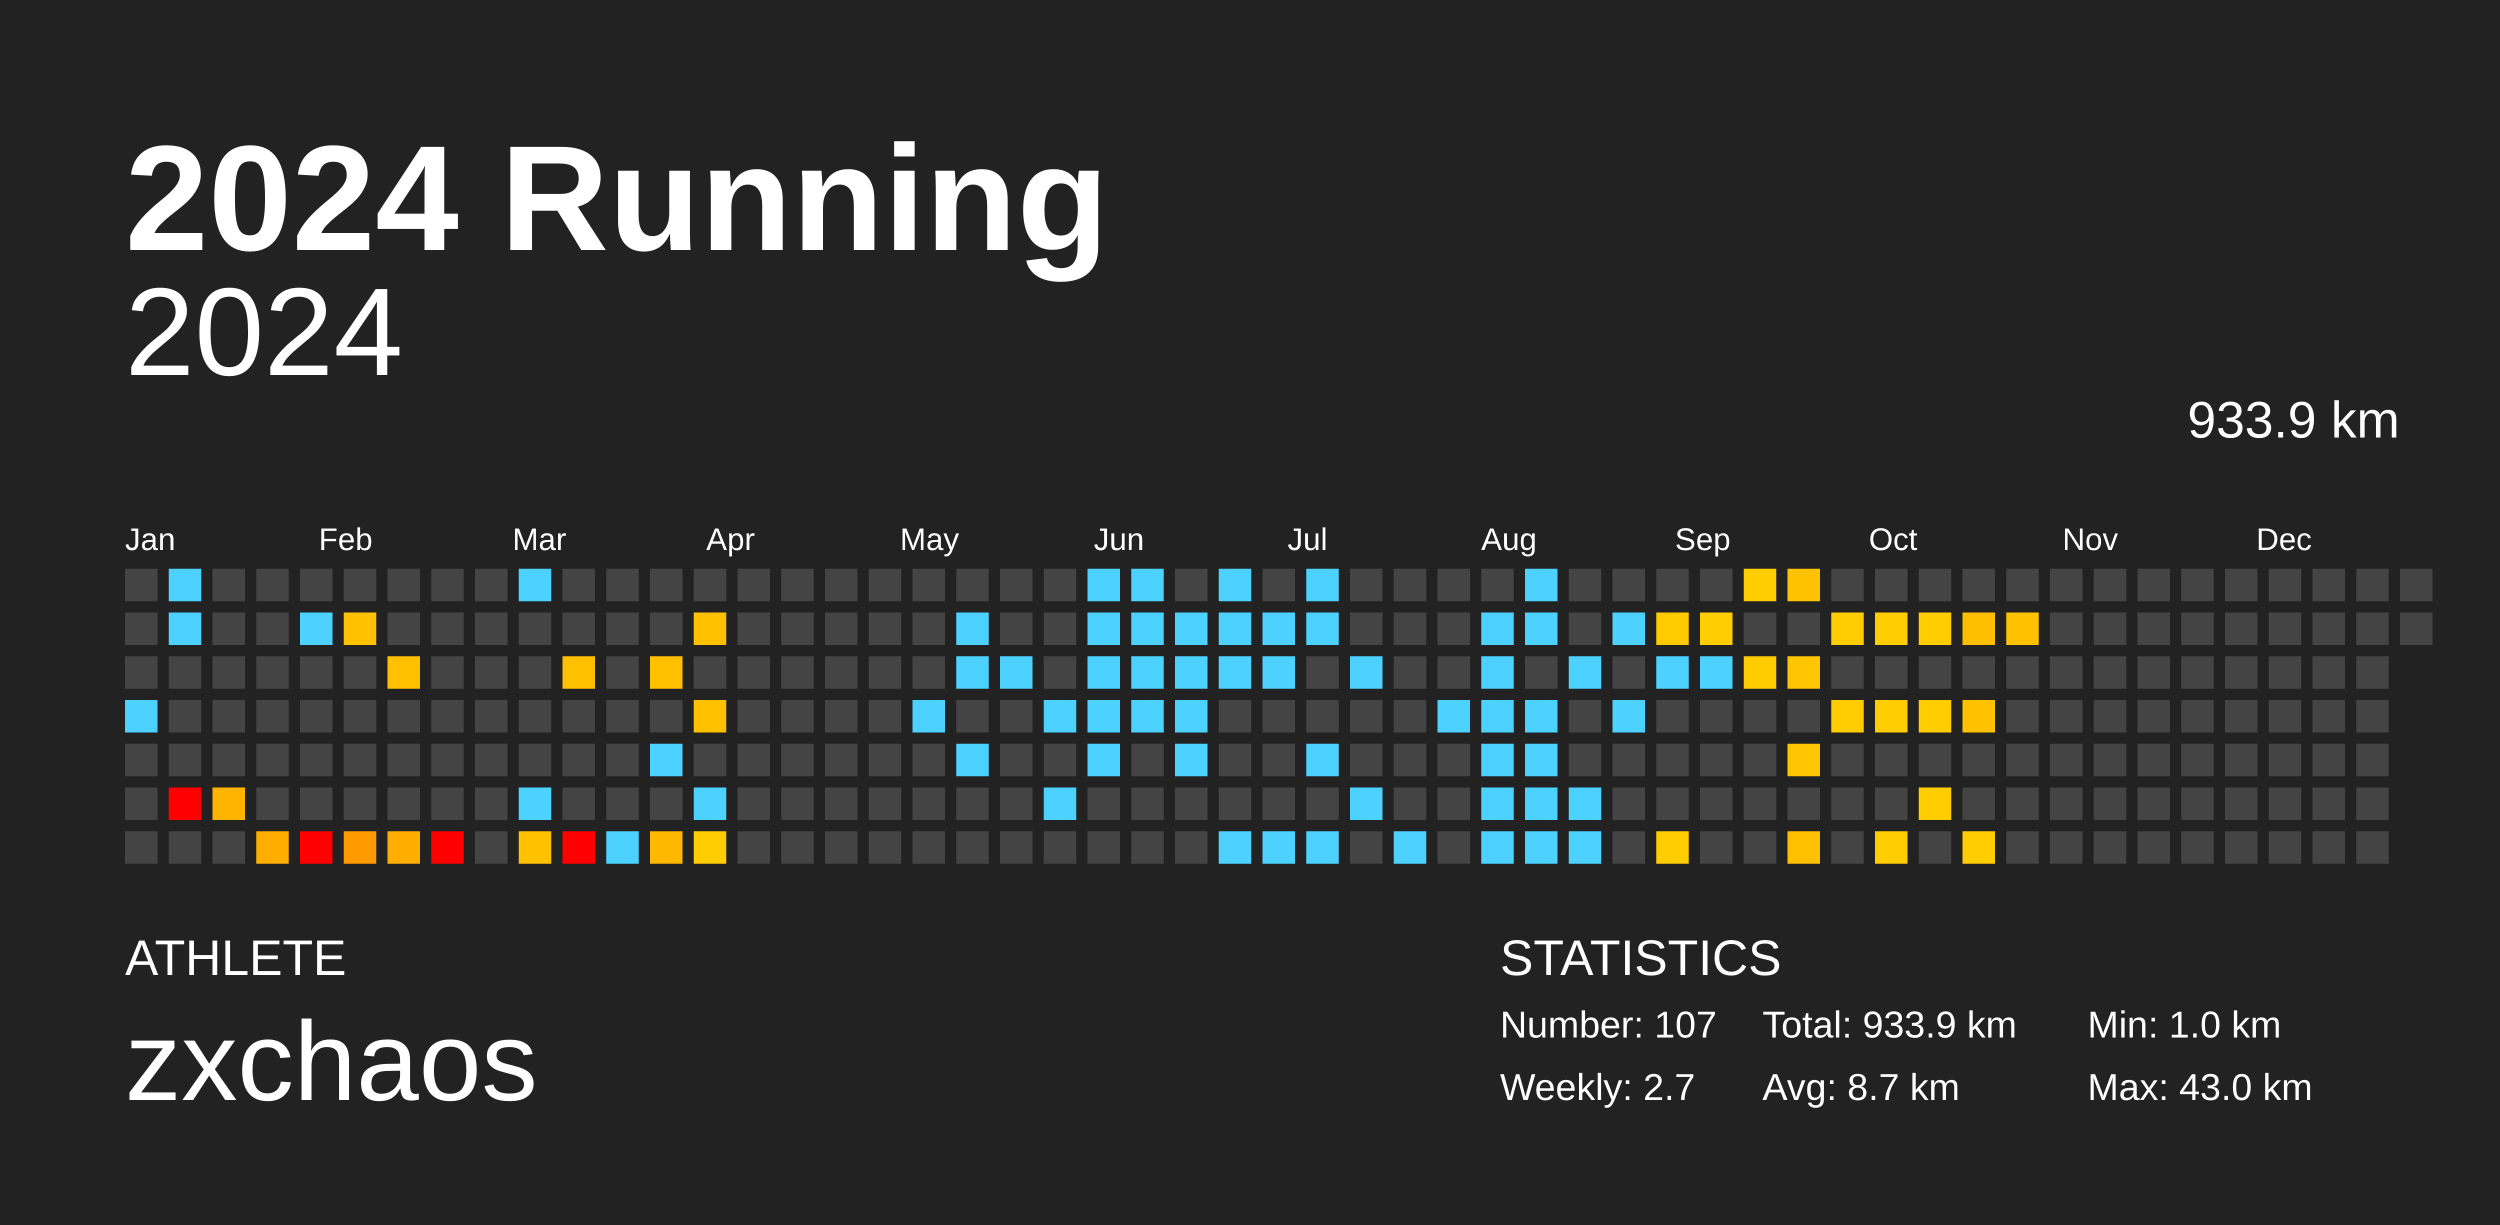
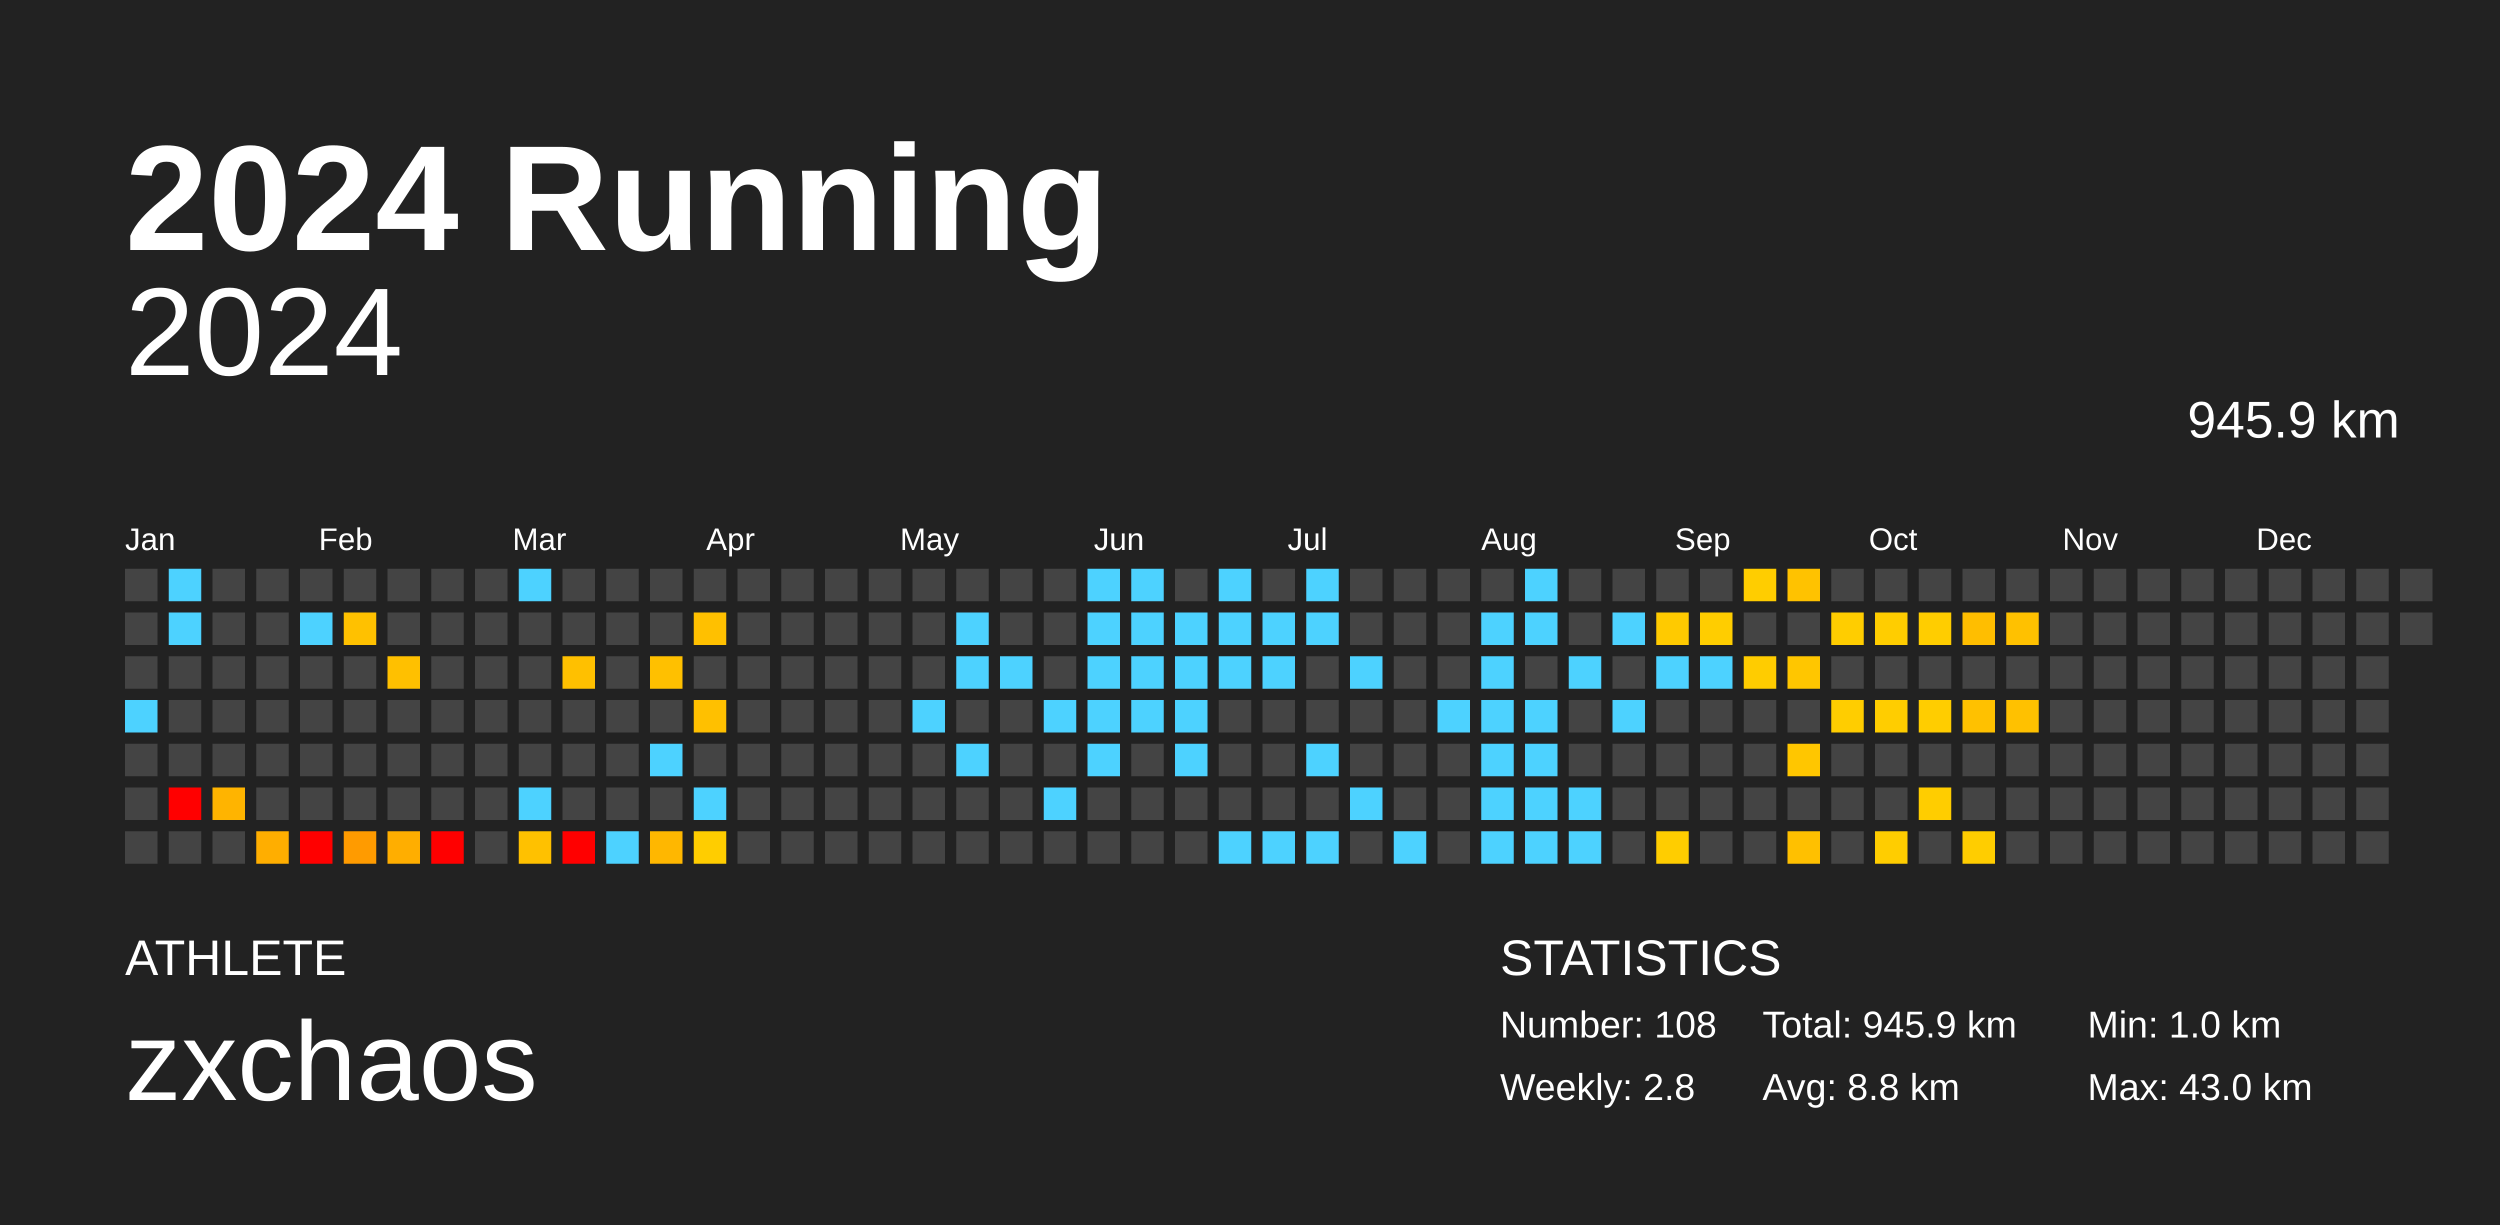
<svg xmlns="http://www.w3.org/2000/svg" baseProfile="full" height="98mm" version="1.1" viewBox="0,0,200,98" width="200mm">
  <defs />
  <rect fill="#222222" height="98" width="200" x="0" y="0" />
  <text fill="#FFFFFF" style="font-size:12px; font-family:Arial; font-weight:bold;" x="10" y="20">2024 Running</text>
  <text fill="#FFFFFF" style="font-size:4px; font-family:Arial" x="10" y="78">ATHLETE</text>
  <text fill="#FFFFFF" style="font-size:9px; font-family:Arial" x="10" y="88">zxchaos</text>
  <text fill="#FFFFFF" style="font-size:4px; font-family:Arial" x="120" y="78">STATISTICS</text>
-   <text fill="#FFFFFF" style="font-size:3px; font-family:Arial" x="120" y="83">Number: 107</text>
-   <text fill="#FFFFFF" style="font-size:3px; font-family:Arial" x="120" y="88">Weekly: 2.7</text>
-   <text fill="#FFFFFF" style="font-size:3px; font-family:Arial" x="141" y="83">Total: 933.9 km</text>
-   <text fill="#FFFFFF" style="font-size:3px; font-family:Arial" x="141" y="88">Avg: 8.7 km</text>
+   <text fill="#FFFFFF" style="font-size:3px; font-family:Arial" x="120" y="83">Number: 108</text>
+   <text fill="#FFFFFF" style="font-size:3px; font-family:Arial" x="120" y="88">Weekly: 2.8</text>
+   <text fill="#FFFFFF" style="font-size:3px; font-family:Arial" x="141" y="83">Total: 945.9 km</text>
+   <text fill="#FFFFFF" style="font-size:3px; font-family:Arial" x="141" y="88">Avg: 8.8 km</text>
  <text fill="#FFFFFF" style="font-size:3px; font-family:Arial" x="167" y="83">Min: 1.0 km</text>
  <text fill="#FFFFFF" style="font-size:3px; font-family:Arial" x="167" y="88">Max: 43.0 km</text>
  <text alignment-baseline="hanging" fill="#FFFFFF" style="font-size:10.0px; font-family:Arial;" x="10" y="30">2024</text>
-   <text alignment-baseline="hanging" fill="#FFFFFF" style="font-size:4.125px; font-family:Arial;" x="175" y="35">933.9 km</text>
+   <text alignment-baseline="hanging" fill="#FFFFFF" style="font-size:4.125px; font-family:Arial;" x="175" y="35">945.9 km</text>
  <text fill="#FFFFFF" style="font-size:2.5px; font-family:Arial" x="10.0" y="44">Jan</text>
  <text fill="#FFFFFF" style="font-size:2.5px; font-family:Arial" x="25.5" y="44">Feb</text>
  <text fill="#FFFFFF" style="font-size:2.5px; font-family:Arial" x="41.0" y="44">Mar</text>
  <text fill="#FFFFFF" style="font-size:2.5px; font-family:Arial" x="56.5" y="44">Apr</text>
  <text fill="#FFFFFF" style="font-size:2.5px; font-family:Arial" x="72.0" y="44">May</text>
  <text fill="#FFFFFF" style="font-size:2.5px; font-family:Arial" x="87.5" y="44">Jun</text>
  <text fill="#FFFFFF" style="font-size:2.5px; font-family:Arial" x="103.0" y="44">Jul</text>
  <text fill="#FFFFFF" style="font-size:2.5px; font-family:Arial" x="118.5" y="44">Aug</text>
  <text fill="#FFFFFF" style="font-size:2.5px; font-family:Arial" x="134.0" y="44">Sep</text>
  <text fill="#FFFFFF" style="font-size:2.5px; font-family:Arial" x="149.5" y="44">Oct</text>
  <text fill="#FFFFFF" style="font-size:2.5px; font-family:Arial" x="165.0" y="44">Nov</text>
  <text fill="#FFFFFF" style="font-size:2.5px; font-family:Arial" x="180.5" y="44">Dec</text>
  <rect fill="#444444" height="2.6" width="2.6" x="10.0" y="45.5" />
  <rect fill="#444444" height="2.6" width="2.6" x="10.0" y="49.0" />
  <rect fill="#444444" height="2.6" width="2.6" x="10.0" y="52.5" />
  <rect fill="#4dd2ff" height="2.6" width="2.6" x="10.0" y="56.0" />
  <rect fill="#444444" height="2.6" width="2.6" x="10.0" y="59.5" />
  <rect fill="#444444" height="2.6" width="2.6" x="10.0" y="63.0" />
  <rect fill="#444444" height="2.6" width="2.6" x="10.0" y="66.5" />
  <rect fill="#4dd2ff" height="2.6" width="2.6" x="13.5" y="45.5" />
  <rect fill="#4dd2ff" height="2.6" width="2.6" x="13.5" y="49.0" />
  <rect fill="#444444" height="2.6" width="2.6" x="13.5" y="52.5" />
  <rect fill="#444444" height="2.6" width="2.6" x="13.5" y="56.0" />
  <rect fill="#444444" height="2.6" width="2.6" x="13.5" y="59.5" />
  <rect fill="red" height="2.6" width="2.6" x="13.5" y="63.0" />
  <rect fill="#444444" height="2.6" width="2.6" x="13.5" y="66.5" />
  <rect fill="#444444" height="2.6" width="2.6" x="17.0" y="45.5" />
  <rect fill="#444444" height="2.6" width="2.6" x="17.0" y="49.0" />
  <rect fill="#444444" height="2.6" width="2.6" x="17.0" y="52.5" />
  <rect fill="#444444" height="2.6" width="2.6" x="17.0" y="56.0" />
  <rect fill="#444444" height="2.6" width="2.6" x="17.0" y="59.5" />
  <rect fill="#ffb400" height="2.6" width="2.6" x="17.0" y="63.0" />
  <rect fill="#444444" height="2.6" width="2.6" x="17.0" y="66.5" />
  <rect fill="#444444" height="2.6" width="2.6" x="20.5" y="45.5" />
  <rect fill="#444444" height="2.6" width="2.6" x="20.5" y="49.0" />
  <rect fill="#444444" height="2.6" width="2.6" x="20.5" y="52.5" />
  <rect fill="#444444" height="2.6" width="2.6" x="20.5" y="56.0" />
  <rect fill="#444444" height="2.6" width="2.6" x="20.5" y="59.5" />
  <rect fill="#444444" height="2.6" width="2.6" x="20.5" y="63.0" />
  <rect fill="#ffae00" height="2.6" width="2.6" x="20.5" y="66.5" />
  <rect fill="#444444" height="2.6" width="2.6" x="24.0" y="45.5" />
  <rect fill="#4dd2ff" height="2.6" width="2.6" x="24.0" y="49.0" />
  <rect fill="#444444" height="2.6" width="2.6" x="24.0" y="52.5" />
  <rect fill="#444444" height="2.6" width="2.6" x="24.0" y="56.0" />
  <rect fill="#444444" height="2.6" width="2.6" x="24.0" y="59.5" />
  <rect fill="#444444" height="2.6" width="2.6" x="24.0" y="63.0" />
  <rect fill="red" height="2.6" width="2.6" x="24.0" y="66.5" />
  <rect fill="#444444" height="2.6" width="2.6" x="27.5" y="45.5" />
  <rect fill="#ffc100" height="2.6" width="2.6" x="27.5" y="49.0" />
  <rect fill="#444444" height="2.6" width="2.6" x="27.5" y="52.5" />
  <rect fill="#444444" height="2.6" width="2.6" x="27.5" y="56.0" />
  <rect fill="#444444" height="2.6" width="2.6" x="27.5" y="59.5" />
  <rect fill="#444444" height="2.6" width="2.6" x="27.5" y="63.0" />
  <rect fill="#ff9b00" height="2.6" width="2.6" x="27.5" y="66.5" />
  <rect fill="#444444" height="2.6" width="2.6" x="31.0" y="45.5" />
  <rect fill="#444444" height="2.6" width="2.6" x="31.0" y="49.0" />
  <rect fill="#ffc000" height="2.6" width="2.6" x="31.0" y="52.5" />
  <rect fill="#444444" height="2.6" width="2.6" x="31.0" y="56.0" />
  <rect fill="#444444" height="2.6" width="2.6" x="31.0" y="59.5" />
  <rect fill="#444444" height="2.6" width="2.6" x="31.0" y="63.0" />
  <rect fill="#ffae00" height="2.6" width="2.6" x="31.0" y="66.5" />
  <rect fill="#444444" height="2.6" width="2.6" x="34.5" y="45.5" />
  <rect fill="#444444" height="2.6" width="2.6" x="34.5" y="49.0" />
  <rect fill="#444444" height="2.6" width="2.6" x="34.5" y="52.5" />
  <rect fill="#444444" height="2.6" width="2.6" x="34.5" y="56.0" />
  <rect fill="#444444" height="2.6" width="2.6" x="34.5" y="59.5" />
  <rect fill="#444444" height="2.6" width="2.6" x="34.5" y="63.0" />
  <rect fill="red" height="2.6" width="2.6" x="34.5" y="66.5" />
  <rect fill="#444444" height="2.6" width="2.6" x="38.0" y="45.5" />
  <rect fill="#444444" height="2.6" width="2.6" x="38.0" y="49.0" />
  <rect fill="#444444" height="2.6" width="2.6" x="38.0" y="52.5" />
  <rect fill="#444444" height="2.6" width="2.6" x="38.0" y="56.0" />
  <rect fill="#444444" height="2.6" width="2.6" x="38.0" y="59.5" />
  <rect fill="#444444" height="2.6" width="2.6" x="38.0" y="63.0" />
  <rect fill="#444444" height="2.6" width="2.6" x="38.0" y="66.5" />
  <rect fill="#4dd2ff" height="2.6" width="2.6" x="41.5" y="45.5" />
  <rect fill="#444444" height="2.6" width="2.6" x="41.5" y="49.0" />
  <rect fill="#444444" height="2.6" width="2.6" x="41.5" y="52.5" />
  <rect fill="#444444" height="2.6" width="2.6" x="41.5" y="56.0" />
  <rect fill="#444444" height="2.6" width="2.6" x="41.5" y="59.5" />
  <rect fill="#4dd2ff" height="2.6" width="2.6" x="41.5" y="63.0" />
  <rect fill="#ffc100" height="2.6" width="2.6" x="41.5" y="66.5" />
  <rect fill="#444444" height="2.6" width="2.6" x="45.0" y="45.5" />
  <rect fill="#444444" height="2.6" width="2.6" x="45.0" y="49.0" />
  <rect fill="#ffc000" height="2.6" width="2.6" x="45.0" y="52.5" />
  <rect fill="#444444" height="2.6" width="2.6" x="45.0" y="56.0" />
  <rect fill="#444444" height="2.6" width="2.6" x="45.0" y="59.5" />
  <rect fill="#444444" height="2.6" width="2.6" x="45.0" y="63.0" />
  <rect fill="red" height="2.6" width="2.6" x="45.0" y="66.5" />
  <rect fill="#444444" height="2.6" width="2.6" x="48.5" y="45.5" />
  <rect fill="#444444" height="2.6" width="2.6" x="48.5" y="49.0" />
  <rect fill="#444444" height="2.6" width="2.6" x="48.5" y="52.5" />
  <rect fill="#444444" height="2.6" width="2.6" x="48.5" y="56.0" />
  <rect fill="#444444" height="2.6" width="2.6" x="48.5" y="59.5" />
  <rect fill="#444444" height="2.6" width="2.6" x="48.5" y="63.0" />
  <rect fill="#4dd2ff" height="2.6" width="2.6" x="48.5" y="66.5" />
  <rect fill="#444444" height="2.6" width="2.6" x="52.0" y="45.5" />
  <rect fill="#444444" height="2.6" width="2.6" x="52.0" y="49.0" />
  <rect fill="#ffc000" height="2.6" width="2.6" x="52.0" y="52.5" />
  <rect fill="#444444" height="2.6" width="2.6" x="52.0" y="56.0" />
  <rect fill="#4dd2ff" height="2.6" width="2.6" x="52.0" y="59.5" />
  <rect fill="#444444" height="2.6" width="2.6" x="52.0" y="63.0" />
  <rect fill="#ffb700" height="2.6" width="2.6" x="52.0" y="66.5" />
  <rect fill="#444444" height="2.6" width="2.6" x="55.5" y="45.5" />
  <rect fill="#ffc000" height="2.6" width="2.6" x="55.5" y="49.0" />
  <rect fill="#444444" height="2.6" width="2.6" x="55.5" y="52.5" />
  <rect fill="#ffc000" height="2.6" width="2.6" x="55.5" y="56.0" />
  <rect fill="#444444" height="2.6" width="2.6" x="55.5" y="59.5" />
  <rect fill="#4dd2ff" height="2.6" width="2.6" x="55.5" y="63.0" />
  <rect fill="#ffcd00" height="2.6" width="2.6" x="55.5" y="66.5" />
  <rect fill="#444444" height="2.6" width="2.6" x="59.0" y="45.5" />
  <rect fill="#444444" height="2.6" width="2.6" x="59.0" y="49.0" />
  <rect fill="#444444" height="2.6" width="2.6" x="59.0" y="52.5" />
  <rect fill="#444444" height="2.6" width="2.6" x="59.0" y="56.0" />
  <rect fill="#444444" height="2.6" width="2.6" x="59.0" y="59.5" />
  <rect fill="#444444" height="2.6" width="2.6" x="59.0" y="63.0" />
  <rect fill="#444444" height="2.6" width="2.6" x="59.0" y="66.5" />
  <rect fill="#444444" height="2.6" width="2.6" x="62.5" y="45.5" />
  <rect fill="#444444" height="2.6" width="2.6" x="62.5" y="49.0" />
  <rect fill="#444444" height="2.6" width="2.6" x="62.5" y="52.5" />
  <rect fill="#444444" height="2.6" width="2.6" x="62.5" y="56.0" />
  <rect fill="#444444" height="2.6" width="2.6" x="62.5" y="59.5" />
  <rect fill="#444444" height="2.6" width="2.6" x="62.5" y="63.0" />
  <rect fill="#444444" height="2.6" width="2.6" x="62.5" y="66.5" />
  <rect fill="#444444" height="2.6" width="2.6" x="66.0" y="45.5" />
  <rect fill="#444444" height="2.6" width="2.6" x="66.0" y="49.0" />
  <rect fill="#444444" height="2.6" width="2.6" x="66.0" y="52.5" />
  <rect fill="#444444" height="2.6" width="2.6" x="66.0" y="56.0" />
  <rect fill="#444444" height="2.6" width="2.6" x="66.0" y="59.5" />
  <rect fill="#444444" height="2.6" width="2.6" x="66.0" y="63.0" />
  <rect fill="#444444" height="2.6" width="2.6" x="66.0" y="66.5" />
  <rect fill="#444444" height="2.6" width="2.6" x="69.5" y="45.5" />
  <rect fill="#444444" height="2.6" width="2.6" x="69.5" y="49.0" />
  <rect fill="#444444" height="2.6" width="2.6" x="69.5" y="52.5" />
  <rect fill="#444444" height="2.6" width="2.6" x="69.5" y="56.0" />
  <rect fill="#444444" height="2.6" width="2.6" x="69.5" y="59.5" />
  <rect fill="#444444" height="2.6" width="2.6" x="69.5" y="63.0" />
  <rect fill="#444444" height="2.6" width="2.6" x="69.5" y="66.5" />
  <rect fill="#444444" height="2.6" width="2.6" x="73.0" y="45.5" />
  <rect fill="#444444" height="2.6" width="2.6" x="73.0" y="49.0" />
  <rect fill="#444444" height="2.6" width="2.6" x="73.0" y="52.5" />
  <rect fill="#4dd2ff" height="2.6" width="2.6" x="73.0" y="56.0" />
  <rect fill="#444444" height="2.6" width="2.6" x="73.0" y="59.5" />
  <rect fill="#444444" height="2.6" width="2.6" x="73.0" y="63.0" />
  <rect fill="#444444" height="2.6" width="2.6" x="73.0" y="66.5" />
  <rect fill="#444444" height="2.6" width="2.6" x="76.5" y="45.5" />
  <rect fill="#4dd2ff" height="2.6" width="2.6" x="76.5" y="49.0" />
  <rect fill="#4dd2ff" height="2.6" width="2.6" x="76.5" y="52.5" />
  <rect fill="#444444" height="2.6" width="2.6" x="76.5" y="56.0" />
  <rect fill="#4dd2ff" height="2.6" width="2.6" x="76.5" y="59.5" />
  <rect fill="#444444" height="2.6" width="2.6" x="76.5" y="63.0" />
  <rect fill="#444444" height="2.6" width="2.6" x="76.5" y="66.5" />
  <rect fill="#444444" height="2.6" width="2.6" x="80.0" y="45.5" />
  <rect fill="#444444" height="2.6" width="2.6" x="80.0" y="49.0" />
  <rect fill="#4dd2ff" height="2.6" width="2.6" x="80.0" y="52.5" />
  <rect fill="#444444" height="2.6" width="2.6" x="80.0" y="56.0" />
  <rect fill="#444444" height="2.6" width="2.6" x="80.0" y="59.5" />
  <rect fill="#444444" height="2.6" width="2.6" x="80.0" y="63.0" />
  <rect fill="#444444" height="2.6" width="2.6" x="80.0" y="66.5" />
  <rect fill="#444444" height="2.6" width="2.6" x="83.5" y="45.5" />
  <rect fill="#444444" height="2.6" width="2.6" x="83.5" y="49.0" />
  <rect fill="#444444" height="2.6" width="2.6" x="83.5" y="52.5" />
  <rect fill="#4dd2ff" height="2.6" width="2.6" x="83.5" y="56.0" />
  <rect fill="#444444" height="2.6" width="2.6" x="83.5" y="59.5" />
  <rect fill="#4dd2ff" height="2.6" width="2.6" x="83.5" y="63.0" />
  <rect fill="#444444" height="2.6" width="2.6" x="83.5" y="66.5" />
  <rect fill="#4dd2ff" height="2.6" width="2.6" x="87.0" y="45.5" />
  <rect fill="#4dd2ff" height="2.6" width="2.6" x="87.0" y="49.0" />
  <rect fill="#4dd2ff" height="2.6" width="2.6" x="87.0" y="52.5" />
  <rect fill="#4dd2ff" height="2.6" width="2.6" x="87.0" y="56.0" />
  <rect fill="#4dd2ff" height="2.6" width="2.6" x="87.0" y="59.5" />
  <rect fill="#444444" height="2.6" width="2.6" x="87.0" y="63.0" />
  <rect fill="#444444" height="2.6" width="2.6" x="87.0" y="66.5" />
  <rect fill="#4dd2ff" height="2.6" width="2.6" x="90.5" y="45.5" />
  <rect fill="#4dd2ff" height="2.6" width="2.6" x="90.5" y="49.0" />
  <rect fill="#4dd2ff" height="2.6" width="2.6" x="90.5" y="52.5" />
  <rect fill="#4dd2ff" height="2.6" width="2.6" x="90.5" y="56.0" />
  <rect fill="#444444" height="2.6" width="2.6" x="90.5" y="59.5" />
  <rect fill="#444444" height="2.6" width="2.6" x="90.5" y="63.0" />
  <rect fill="#444444" height="2.6" width="2.6" x="90.5" y="66.5" />
  <rect fill="#444444" height="2.6" width="2.6" x="94.0" y="45.5" />
  <rect fill="#4dd2ff" height="2.6" width="2.6" x="94.0" y="49.0" />
  <rect fill="#4dd2ff" height="2.6" width="2.6" x="94.0" y="52.5" />
  <rect fill="#4dd2ff" height="2.6" width="2.6" x="94.0" y="56.0" />
  <rect fill="#4dd2ff" height="2.6" width="2.6" x="94.0" y="59.5" />
  <rect fill="#444444" height="2.6" width="2.6" x="94.0" y="63.0" />
  <rect fill="#444444" height="2.6" width="2.6" x="94.0" y="66.5" />
  <rect fill="#4dd2ff" height="2.6" width="2.6" x="97.5" y="45.5" />
  <rect fill="#4dd2ff" height="2.6" width="2.6" x="97.5" y="49.0" />
  <rect fill="#4dd2ff" height="2.6" width="2.6" x="97.5" y="52.5" />
  <rect fill="#444444" height="2.6" width="2.6" x="97.5" y="56.0" />
  <rect fill="#444444" height="2.6" width="2.6" x="97.5" y="59.5" />
  <rect fill="#444444" height="2.6" width="2.6" x="97.5" y="63.0" />
  <rect fill="#4dd2ff" height="2.6" width="2.6" x="97.5" y="66.5" />
  <rect fill="#444444" height="2.6" width="2.6" x="101.0" y="45.5" />
  <rect fill="#4dd2ff" height="2.6" width="2.6" x="101.0" y="49.0" />
  <rect fill="#4dd2ff" height="2.6" width="2.6" x="101.0" y="52.5" />
  <rect fill="#444444" height="2.6" width="2.6" x="101.0" y="56.0" />
  <rect fill="#444444" height="2.6" width="2.6" x="101.0" y="59.5" />
  <rect fill="#444444" height="2.6" width="2.6" x="101.0" y="63.0" />
  <rect fill="#4dd2ff" height="2.6" width="2.6" x="101.0" y="66.5" />
  <rect fill="#4dd2ff" height="2.6" width="2.6" x="104.5" y="45.5" />
  <rect fill="#4dd2ff" height="2.6" width="2.6" x="104.5" y="49.0" />
  <rect fill="#444444" height="2.6" width="2.6" x="104.5" y="52.5" />
  <rect fill="#444444" height="2.6" width="2.6" x="104.5" y="56.0" />
  <rect fill="#4dd2ff" height="2.6" width="2.6" x="104.5" y="59.5" />
  <rect fill="#444444" height="2.6" width="2.6" x="104.5" y="63.0" />
  <rect fill="#4dd2ff" height="2.6" width="2.6" x="104.5" y="66.5" />
  <rect fill="#444444" height="2.6" width="2.6" x="108.0" y="45.5" />
  <rect fill="#444444" height="2.6" width="2.6" x="108.0" y="49.0" />
  <rect fill="#4dd2ff" height="2.6" width="2.6" x="108.0" y="52.5" />
  <rect fill="#444444" height="2.6" width="2.6" x="108.0" y="56.0" />
  <rect fill="#444444" height="2.6" width="2.6" x="108.0" y="59.5" />
  <rect fill="#4dd2ff" height="2.6" width="2.6" x="108.0" y="63.0" />
  <rect fill="#444444" height="2.6" width="2.6" x="108.0" y="66.5" />
  <rect fill="#444444" height="2.6" width="2.6" x="111.5" y="45.5" />
  <rect fill="#444444" height="2.6" width="2.6" x="111.5" y="49.0" />
  <rect fill="#444444" height="2.6" width="2.6" x="111.5" y="52.5" />
  <rect fill="#444444" height="2.6" width="2.6" x="111.5" y="56.0" />
  <rect fill="#444444" height="2.6" width="2.6" x="111.5" y="59.5" />
  <rect fill="#444444" height="2.6" width="2.6" x="111.5" y="63.0" />
  <rect fill="#4dd2ff" height="2.6" width="2.6" x="111.5" y="66.5" />
  <rect fill="#444444" height="2.6" width="2.6" x="115.0" y="45.5" />
  <rect fill="#444444" height="2.6" width="2.6" x="115.0" y="49.0" />
  <rect fill="#444444" height="2.6" width="2.6" x="115.0" y="52.5" />
  <rect fill="#4dd2ff" height="2.6" width="2.6" x="115.0" y="56.0" />
  <rect fill="#444444" height="2.6" width="2.6" x="115.0" y="59.5" />
  <rect fill="#444444" height="2.6" width="2.6" x="115.0" y="63.0" />
  <rect fill="#444444" height="2.6" width="2.6" x="115.0" y="66.5" />
  <rect fill="#444444" height="2.6" width="2.6" x="118.5" y="45.5" />
  <rect fill="#4dd2ff" height="2.6" width="2.6" x="118.5" y="49.0" />
  <rect fill="#4dd2ff" height="2.6" width="2.6" x="118.5" y="52.5" />
  <rect fill="#4dd2ff" height="2.6" width="2.6" x="118.5" y="56.0" />
  <rect fill="#4dd2ff" height="2.6" width="2.6" x="118.5" y="59.5" />
  <rect fill="#4dd2ff" height="2.6" width="2.6" x="118.5" y="63.0" />
  <rect fill="#4dd2ff" height="2.6" width="2.6" x="118.5" y="66.5" />
  <rect fill="#4dd2ff" height="2.6" width="2.6" x="122.0" y="45.5" />
  <rect fill="#4dd2ff" height="2.6" width="2.6" x="122.0" y="49.0" />
  <rect fill="#444444" height="2.6" width="2.6" x="122.0" y="52.5" />
  <rect fill="#4dd2ff" height="2.6" width="2.6" x="122.0" y="56.0" />
  <rect fill="#4dd2ff" height="2.6" width="2.6" x="122.0" y="59.5" />
  <rect fill="#4dd2ff" height="2.6" width="2.6" x="122.0" y="63.0" />
  <rect fill="#4dd2ff" height="2.6" width="2.6" x="122.0" y="66.5" />
  <rect fill="#444444" height="2.6" width="2.6" x="125.5" y="45.5" />
  <rect fill="#444444" height="2.6" width="2.6" x="125.5" y="49.0" />
  <rect fill="#4dd2ff" height="2.6" width="2.6" x="125.5" y="52.5" />
  <rect fill="#444444" height="2.6" width="2.6" x="125.5" y="56.0" />
  <rect fill="#444444" height="2.6" width="2.6" x="125.5" y="59.5" />
  <rect fill="#4dd2ff" height="2.6" width="2.6" x="125.5" y="63.0" />
  <rect fill="#4dd2ff" height="2.6" width="2.6" x="125.5" y="66.5" />
  <rect fill="#444444" height="2.6" width="2.6" x="129.0" y="45.5" />
  <rect fill="#4dd2ff" height="2.6" width="2.6" x="129.0" y="49.0" />
  <rect fill="#444444" height="2.6" width="2.6" x="129.0" y="52.5" />
  <rect fill="#4dd2ff" height="2.6" width="2.6" x="129.0" y="56.0" />
  <rect fill="#444444" height="2.6" width="2.6" x="129.0" y="59.5" />
  <rect fill="#444444" height="2.6" width="2.6" x="129.0" y="63.0" />
  <rect fill="#444444" height="2.6" width="2.6" x="129.0" y="66.5" />
  <rect fill="#444444" height="2.6" width="2.6" x="132.5" y="45.5" />
  <rect fill="#ffca00" height="2.6" width="2.6" x="132.5" y="49.0" />
  <rect fill="#4dd2ff" height="2.6" width="2.6" x="132.5" y="52.5" />
  <rect fill="#444444" height="2.6" width="2.6" x="132.5" y="56.0" />
  <rect fill="#444444" height="2.6" width="2.6" x="132.5" y="59.5" />
  <rect fill="#444444" height="2.6" width="2.6" x="132.5" y="63.0" />
  <rect fill="#ffcd00" height="2.6" width="2.6" x="132.5" y="66.5" />
  <rect fill="#444444" height="2.6" width="2.6" x="136.0" y="45.5" />
  <rect fill="#ffcd00" height="2.6" width="2.6" x="136.0" y="49.0" />
  <rect fill="#4dd2ff" height="2.6" width="2.6" x="136.0" y="52.5" />
  <rect fill="#444444" height="2.6" width="2.6" x="136.0" y="56.0" />
  <rect fill="#444444" height="2.6" width="2.6" x="136.0" y="59.5" />
  <rect fill="#444444" height="2.6" width="2.6" x="136.0" y="63.0" />
  <rect fill="#444444" height="2.6" width="2.6" x="136.0" y="66.5" />
  <rect fill="#ffcd00" height="2.6" width="2.6" x="139.5" y="45.5" />
  <rect fill="#444444" height="2.6" width="2.6" x="139.5" y="49.0" />
  <rect fill="#ffcc00" height="2.6" width="2.6" x="139.5" y="52.5" />
  <rect fill="#444444" height="2.6" width="2.6" x="139.5" y="56.0" />
  <rect fill="#444444" height="2.6" width="2.6" x="139.5" y="59.5" />
  <rect fill="#444444" height="2.6" width="2.6" x="139.5" y="63.0" />
  <rect fill="#444444" height="2.6" width="2.6" x="139.5" y="66.5" />
  <rect fill="#ffc200" height="2.6" width="2.6" x="143.0" y="45.5" />
  <rect fill="#444444" height="2.6" width="2.6" x="143.0" y="49.0" />
  <rect fill="#ffc600" height="2.6" width="2.6" x="143.0" y="52.5" />
  <rect fill="#444444" height="2.6" width="2.6" x="143.0" y="56.0" />
  <rect fill="#ffc600" height="2.6" width="2.6" x="143.0" y="59.5" />
  <rect fill="#444444" height="2.6" width="2.6" x="143.0" y="63.0" />
  <rect fill="#ffc000" height="2.6" width="2.6" x="143.0" y="66.5" />
  <rect fill="#444444" height="2.6" width="2.6" x="146.5" y="45.5" />
  <rect fill="#ffcd00" height="2.6" width="2.6" x="146.5" y="49.0" />
  <rect fill="#444444" height="2.6" width="2.6" x="146.5" y="52.5" />
  <rect fill="#ffcd00" height="2.6" width="2.6" x="146.5" y="56.0" />
  <rect fill="#444444" height="2.6" width="2.6" x="146.5" y="59.5" />
  <rect fill="#444444" height="2.6" width="2.6" x="146.5" y="63.0" />
  <rect fill="#444444" height="2.6" width="2.6" x="146.5" y="66.5" />
  <rect fill="#444444" height="2.6" width="2.6" x="150.0" y="45.5" />
  <rect fill="#ffcd00" height="2.6" width="2.6" x="150.0" y="49.0" />
  <rect fill="#444444" height="2.6" width="2.6" x="150.0" y="52.5" />
  <rect fill="#ffcd00" height="2.6" width="2.6" x="150.0" y="56.0" />
  <rect fill="#444444" height="2.6" width="2.6" x="150.0" y="59.5" />
  <rect fill="#444444" height="2.6" width="2.6" x="150.0" y="63.0" />
  <rect fill="#ffcd00" height="2.6" width="2.6" x="150.0" y="66.5" />
  <rect fill="#444444" height="2.6" width="2.6" x="153.5" y="45.5" />
  <rect fill="#ffcd00" height="2.6" width="2.6" x="153.5" y="49.0" />
  <rect fill="#444444" height="2.6" width="2.6" x="153.5" y="52.5" />
  <rect fill="#ffcd00" height="2.6" width="2.6" x="153.5" y="56.0" />
  <rect fill="#444444" height="2.6" width="2.6" x="153.5" y="59.5" />
  <rect fill="#ffcd00" height="2.6" width="2.6" x="153.5" y="63.0" />
  <rect fill="#444444" height="2.6" width="2.6" x="153.5" y="66.5" />
  <rect fill="#444444" height="2.6" width="2.6" x="157.0" y="45.5" />
  <rect fill="#ffbe00" height="2.6" width="2.6" x="157.0" y="49.0" />
  <rect fill="#444444" height="2.6" width="2.6" x="157.0" y="52.5" />
  <rect fill="#ffc100" height="2.6" width="2.6" x="157.0" y="56.0" />
  <rect fill="#444444" height="2.6" width="2.6" x="157.0" y="59.5" />
  <rect fill="#444444" height="2.6" width="2.6" x="157.0" y="63.0" />
  <rect fill="#ffcd00" height="2.6" width="2.6" x="157.0" y="66.5" />
  <rect fill="#444444" height="2.6" width="2.6" x="160.5" y="45.5" />
  <rect fill="#ffc100" height="2.6" width="2.6" x="160.5" y="49.0" />
  <rect fill="#444444" height="2.6" width="2.6" x="160.5" y="52.5" />
-   <rect fill="#444444" height="2.6" width="2.6" x="160.5" y="56.0" />
+   <rect fill="#ffc100" height="2.6" width="2.6" x="160.5" y="56.0" />
  <rect fill="#444444" height="2.6" width="2.6" x="160.5" y="59.5" />
  <rect fill="#444444" height="2.6" width="2.6" x="160.5" y="63.0" />
  <rect fill="#444444" height="2.6" width="2.6" x="160.5" y="66.5" />
  <rect fill="#444444" height="2.6" width="2.6" x="164.0" y="45.5" />
  <rect fill="#444444" height="2.6" width="2.6" x="164.0" y="49.0" />
  <rect fill="#444444" height="2.6" width="2.6" x="164.0" y="52.5" />
  <rect fill="#444444" height="2.6" width="2.6" x="164.0" y="56.0" />
  <rect fill="#444444" height="2.6" width="2.6" x="164.0" y="59.5" />
  <rect fill="#444444" height="2.6" width="2.6" x="164.0" y="63.0" />
  <rect fill="#444444" height="2.6" width="2.6" x="164.0" y="66.5" />
  <rect fill="#444444" height="2.6" width="2.6" x="167.5" y="45.5" />
  <rect fill="#444444" height="2.6" width="2.6" x="167.5" y="49.0" />
  <rect fill="#444444" height="2.6" width="2.6" x="167.5" y="52.5" />
  <rect fill="#444444" height="2.6" width="2.6" x="167.5" y="56.0" />
  <rect fill="#444444" height="2.6" width="2.6" x="167.5" y="59.5" />
  <rect fill="#444444" height="2.6" width="2.6" x="167.5" y="63.0" />
  <rect fill="#444444" height="2.6" width="2.6" x="167.5" y="66.5" />
  <rect fill="#444444" height="2.6" width="2.6" x="171.0" y="45.5" />
  <rect fill="#444444" height="2.6" width="2.6" x="171.0" y="49.0" />
  <rect fill="#444444" height="2.6" width="2.6" x="171.0" y="52.5" />
  <rect fill="#444444" height="2.6" width="2.6" x="171.0" y="56.0" />
  <rect fill="#444444" height="2.6" width="2.6" x="171.0" y="59.5" />
  <rect fill="#444444" height="2.6" width="2.6" x="171.0" y="63.0" />
  <rect fill="#444444" height="2.6" width="2.6" x="171.0" y="66.5" />
  <rect fill="#444444" height="2.6" width="2.6" x="174.5" y="45.5" />
  <rect fill="#444444" height="2.6" width="2.6" x="174.5" y="49.0" />
  <rect fill="#444444" height="2.6" width="2.6" x="174.5" y="52.5" />
  <rect fill="#444444" height="2.6" width="2.6" x="174.5" y="56.0" />
  <rect fill="#444444" height="2.6" width="2.6" x="174.5" y="59.5" />
  <rect fill="#444444" height="2.6" width="2.6" x="174.5" y="63.0" />
  <rect fill="#444444" height="2.6" width="2.6" x="174.5" y="66.5" />
  <rect fill="#444444" height="2.6" width="2.6" x="178.0" y="45.5" />
  <rect fill="#444444" height="2.6" width="2.6" x="178.0" y="49.0" />
  <rect fill="#444444" height="2.6" width="2.6" x="178.0" y="52.5" />
  <rect fill="#444444" height="2.6" width="2.6" x="178.0" y="56.0" />
  <rect fill="#444444" height="2.6" width="2.6" x="178.0" y="59.5" />
  <rect fill="#444444" height="2.6" width="2.6" x="178.0" y="63.0" />
  <rect fill="#444444" height="2.6" width="2.6" x="178.0" y="66.5" />
  <rect fill="#444444" height="2.6" width="2.6" x="181.5" y="45.5" />
  <rect fill="#444444" height="2.6" width="2.6" x="181.5" y="49.0" />
  <rect fill="#444444" height="2.6" width="2.6" x="181.5" y="52.5" />
  <rect fill="#444444" height="2.6" width="2.6" x="181.5" y="56.0" />
  <rect fill="#444444" height="2.6" width="2.6" x="181.5" y="59.5" />
  <rect fill="#444444" height="2.6" width="2.6" x="181.5" y="63.0" />
  <rect fill="#444444" height="2.6" width="2.6" x="181.5" y="66.5" />
  <rect fill="#444444" height="2.6" width="2.6" x="185.0" y="45.5" />
  <rect fill="#444444" height="2.6" width="2.6" x="185.0" y="49.0" />
  <rect fill="#444444" height="2.6" width="2.6" x="185.0" y="52.5" />
  <rect fill="#444444" height="2.6" width="2.6" x="185.0" y="56.0" />
  <rect fill="#444444" height="2.6" width="2.6" x="185.0" y="59.5" />
  <rect fill="#444444" height="2.6" width="2.6" x="185.0" y="63.0" />
  <rect fill="#444444" height="2.6" width="2.6" x="185.0" y="66.5" />
  <rect fill="#444444" height="2.6" width="2.6" x="188.5" y="45.5" />
  <rect fill="#444444" height="2.6" width="2.6" x="188.5" y="49.0" />
  <rect fill="#444444" height="2.6" width="2.6" x="188.5" y="52.5" />
  <rect fill="#444444" height="2.6" width="2.6" x="188.5" y="56.0" />
  <rect fill="#444444" height="2.6" width="2.6" x="188.5" y="59.5" />
  <rect fill="#444444" height="2.6" width="2.6" x="188.5" y="63.0" />
  <rect fill="#444444" height="2.6" width="2.6" x="188.5" y="66.5" />
  <rect fill="#444444" height="2.6" width="2.6" x="192.0" y="45.5" />
  <rect fill="#444444" height="2.6" width="2.6" x="192.0" y="49.0" />
</svg>
